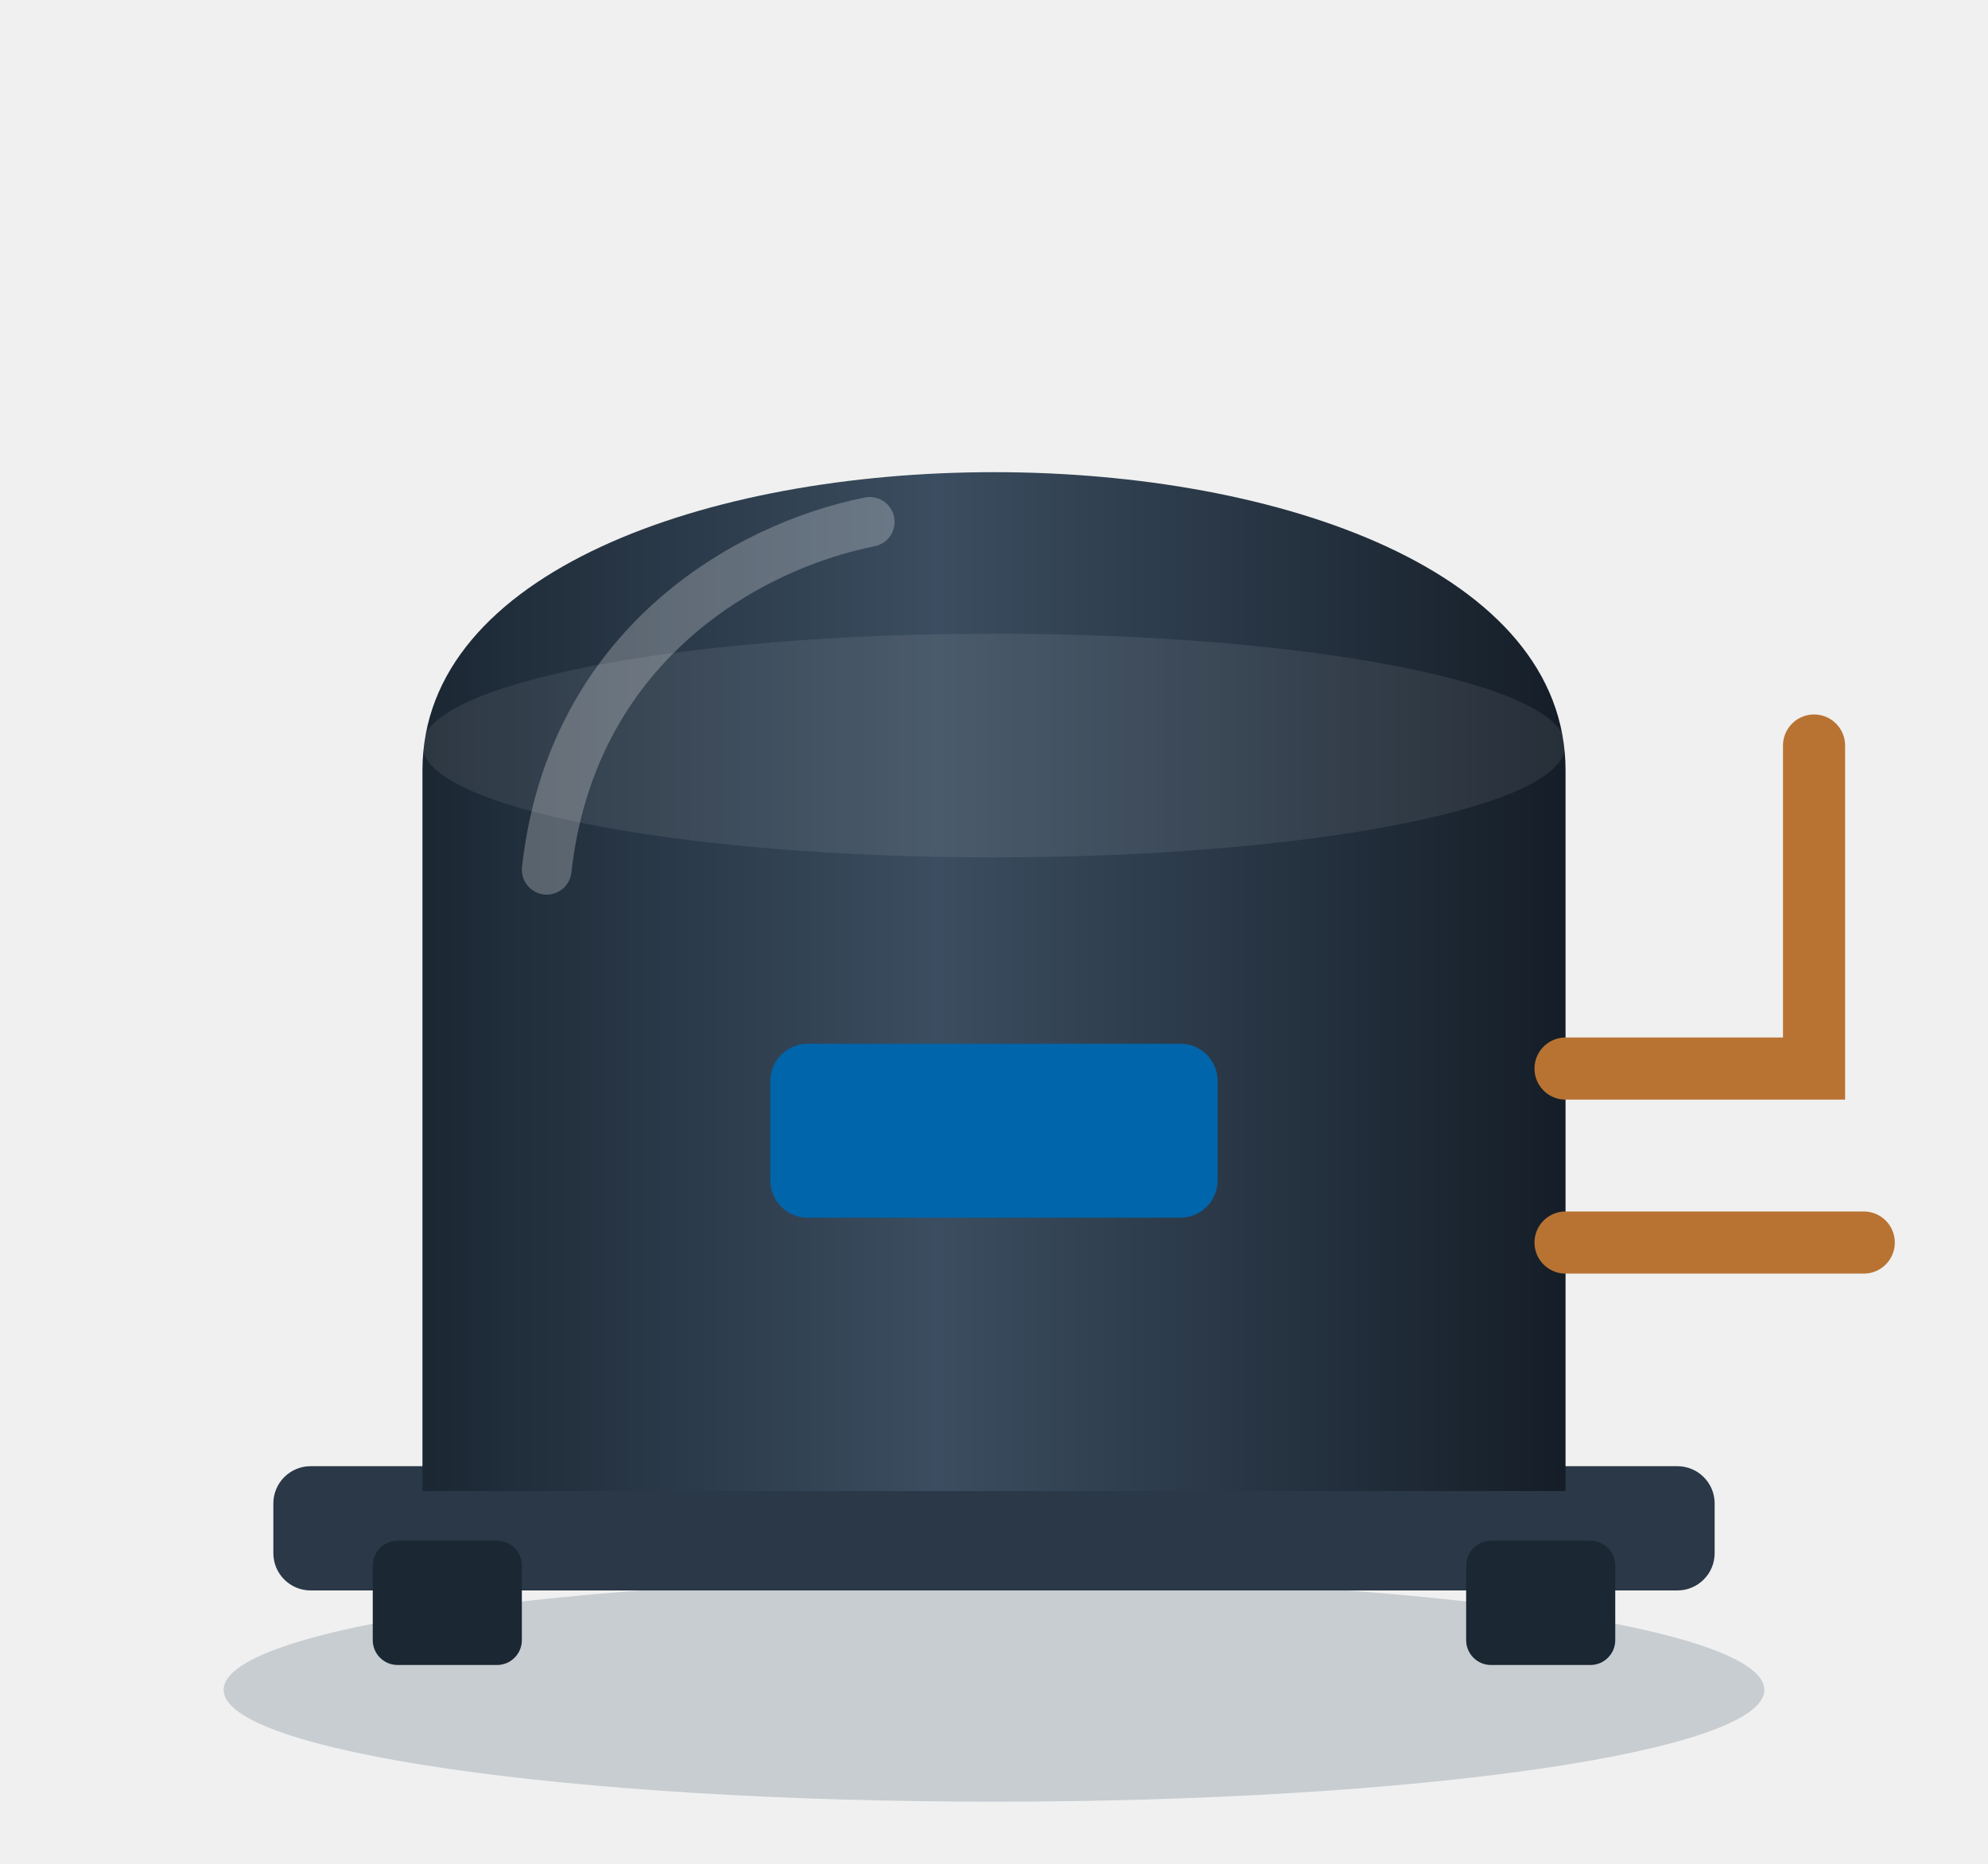
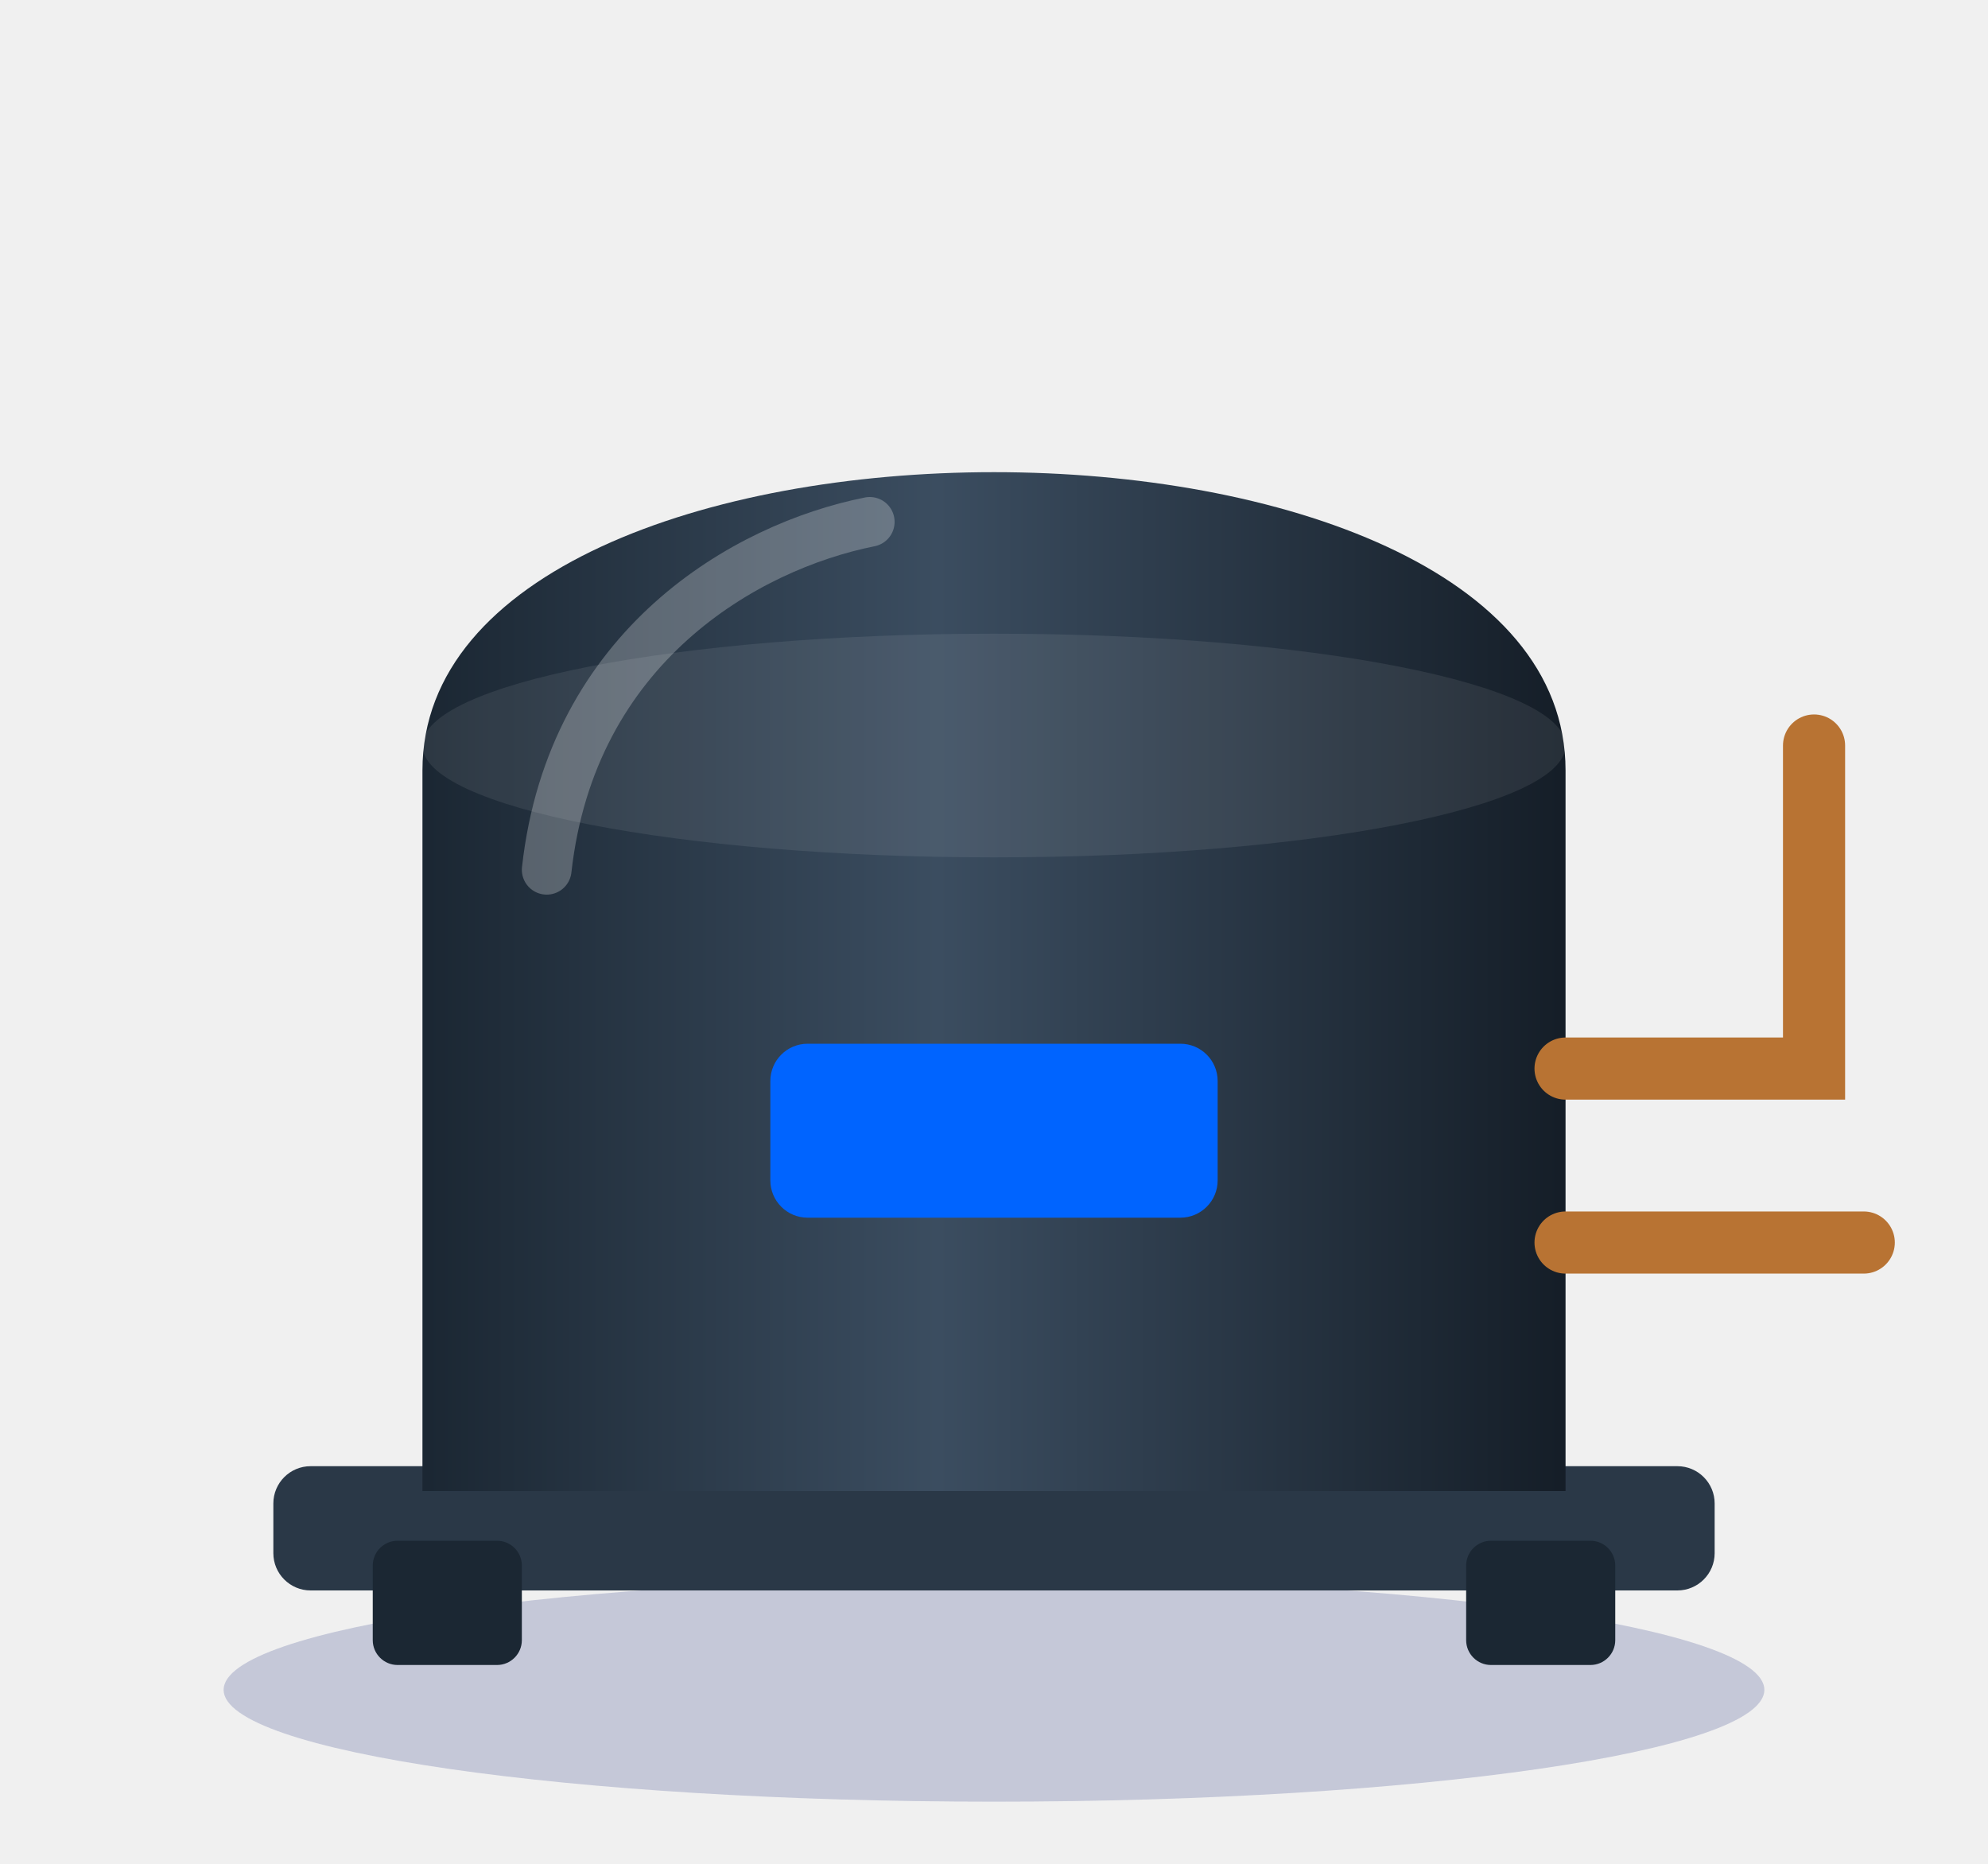
<svg xmlns="http://www.w3.org/2000/svg" viewBox="0 0 160 150" width="160" height="150">
  <defs>
    <linearGradient id="c" x1="0" x2="1">
      <stop offset="0" stop-color="#1B2733" />
      <stop offset=".45" stop-color="#3B4D60" />
      <stop offset="1" stop-color="#151E28" />
    </linearGradient>
  </defs>
-   <ellipse cx="80" cy="136" rx="62" ry="9" fill="#0B2A45" opacity=".18" />
+   <ellipse cx="80" cy="136" rx="62" ry="9" fill="#000F6B" opacity=".18" />
  <rect x="22" y="118" width="116" height="10" rx="3" fill="#2A3847" />
  <rect x="30" y="124" width="12" height="10" rx="2" fill="#1B2733" />
  <rect x="118" y="124" width="12" height="10" rx="2" fill="#1B2733" />
  <path d="M34 120 V62 C34 30 126 30 126 62 V120 Z" fill="url(#c)" />
  <ellipse cx="80" cy="60" rx="46" ry="9" fill="#FFFFFF" opacity=".08" />
  <path d="M44 70 C46 52 60 44 70 42" stroke="#FFFFFF" stroke-opacity=".25" stroke-width="4" fill="none" stroke-linecap="round" />
  <g fill="none" stroke="#B87333" stroke-width="5" stroke-linecap="round">
    <path d="M126 86 H146 V60" />
    <path d="M126 100 H150" />
  </g>
-   <rect x="62" y="84" width="36" height="14" rx="3" fill="#0065AA" />
+   <rect x="62" y="84" width="36" height="14" rx="3" fill="#0064FF" />
</svg>
